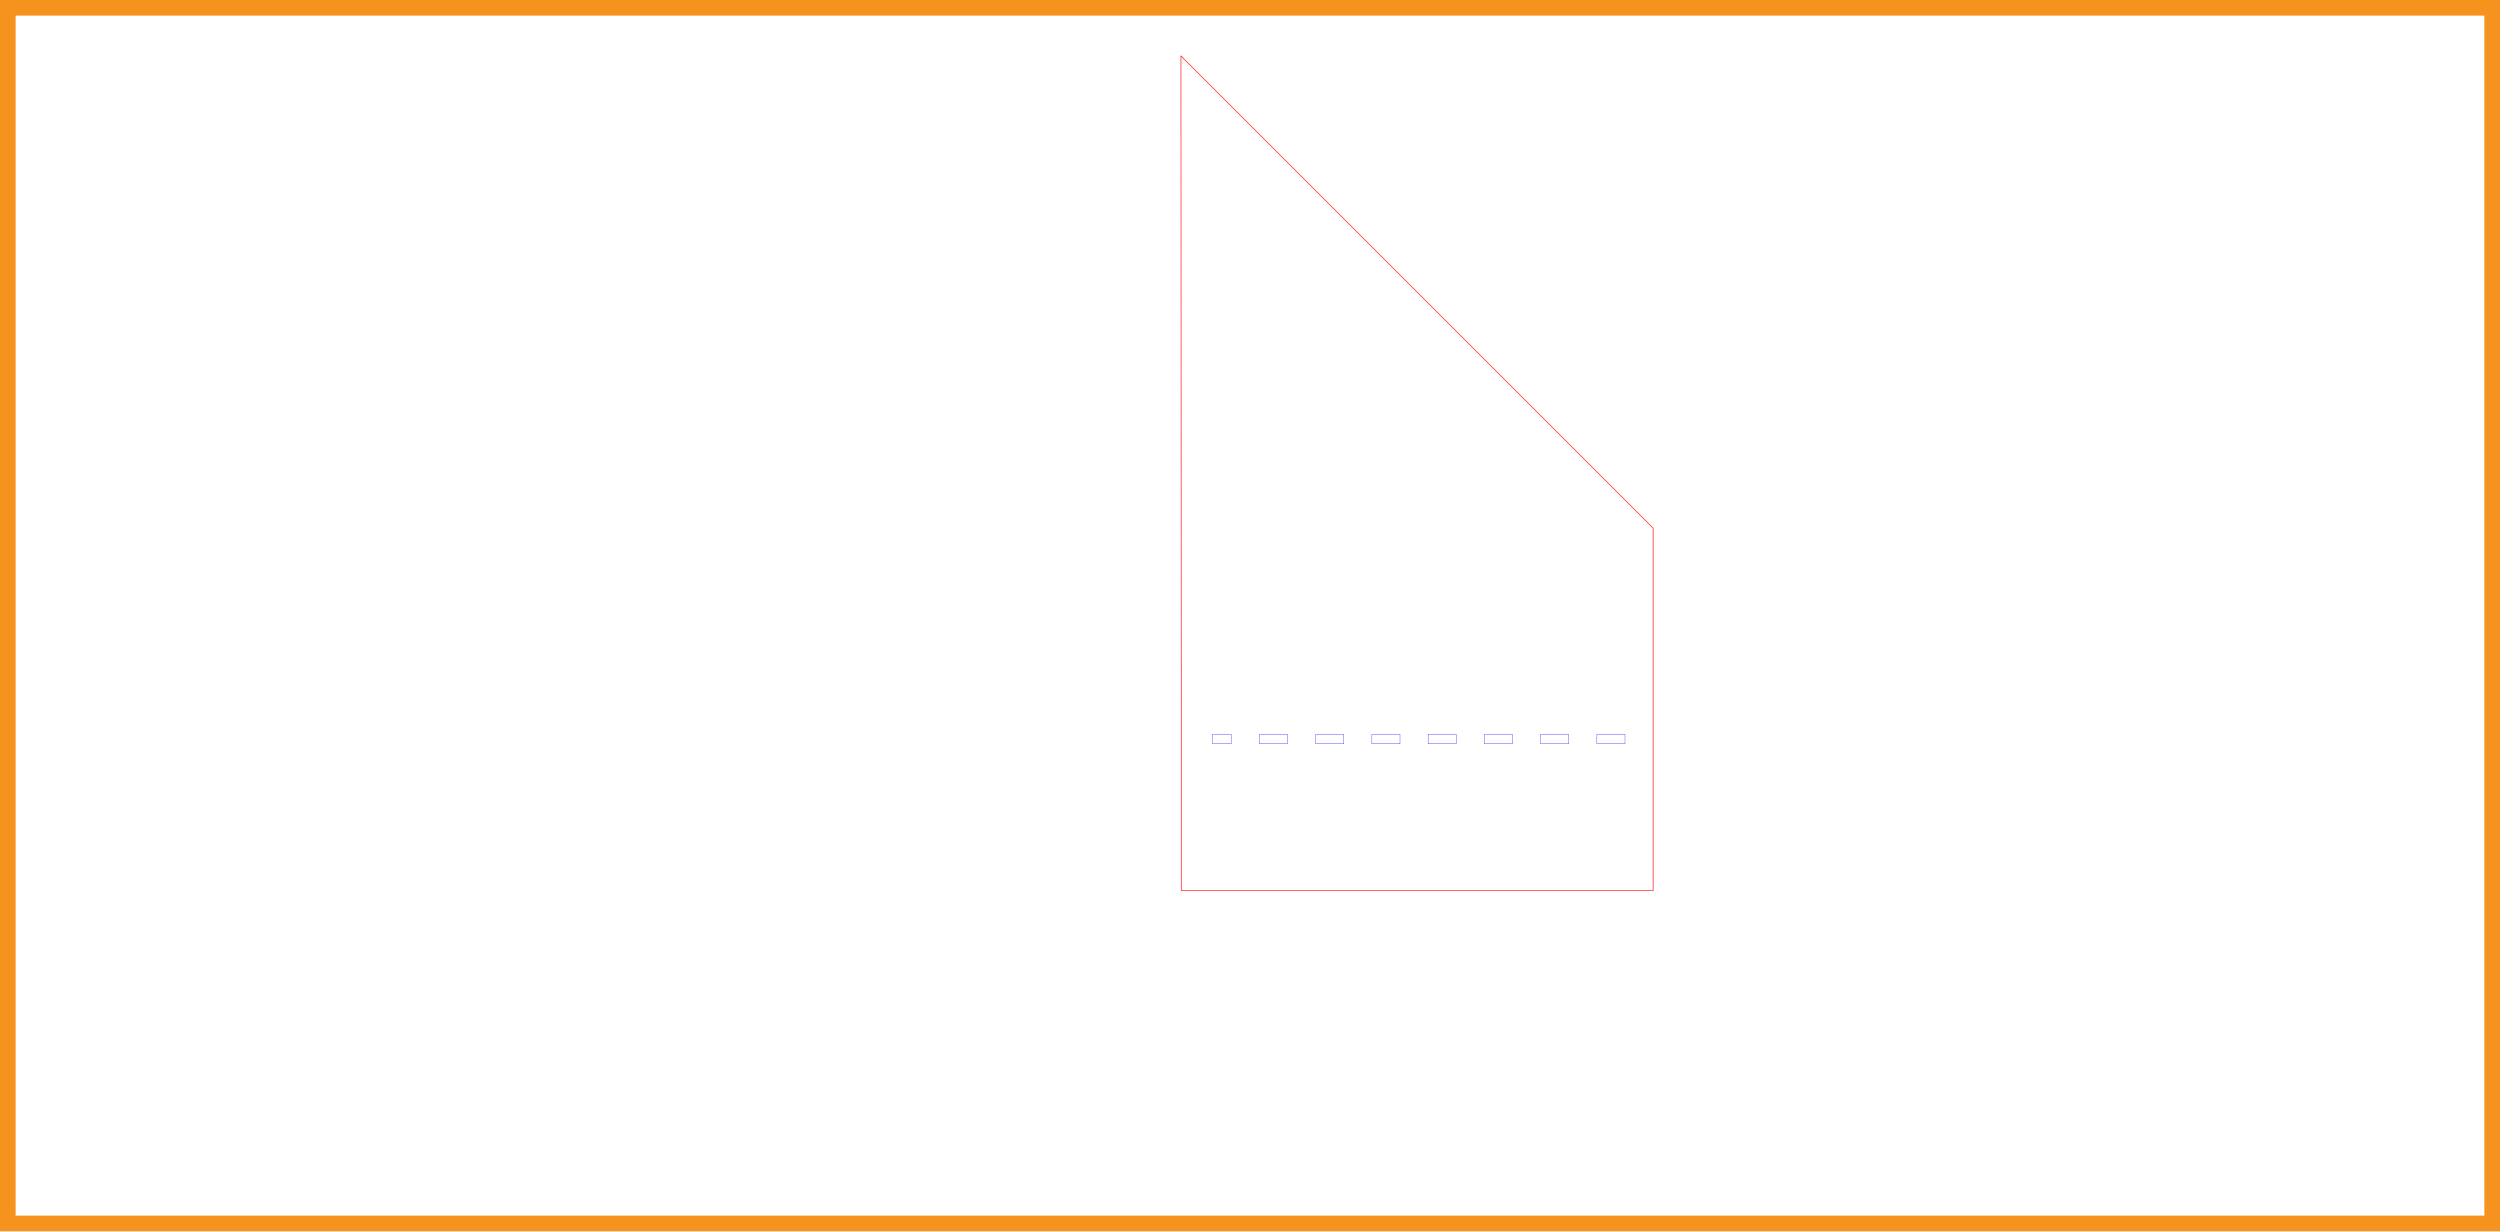
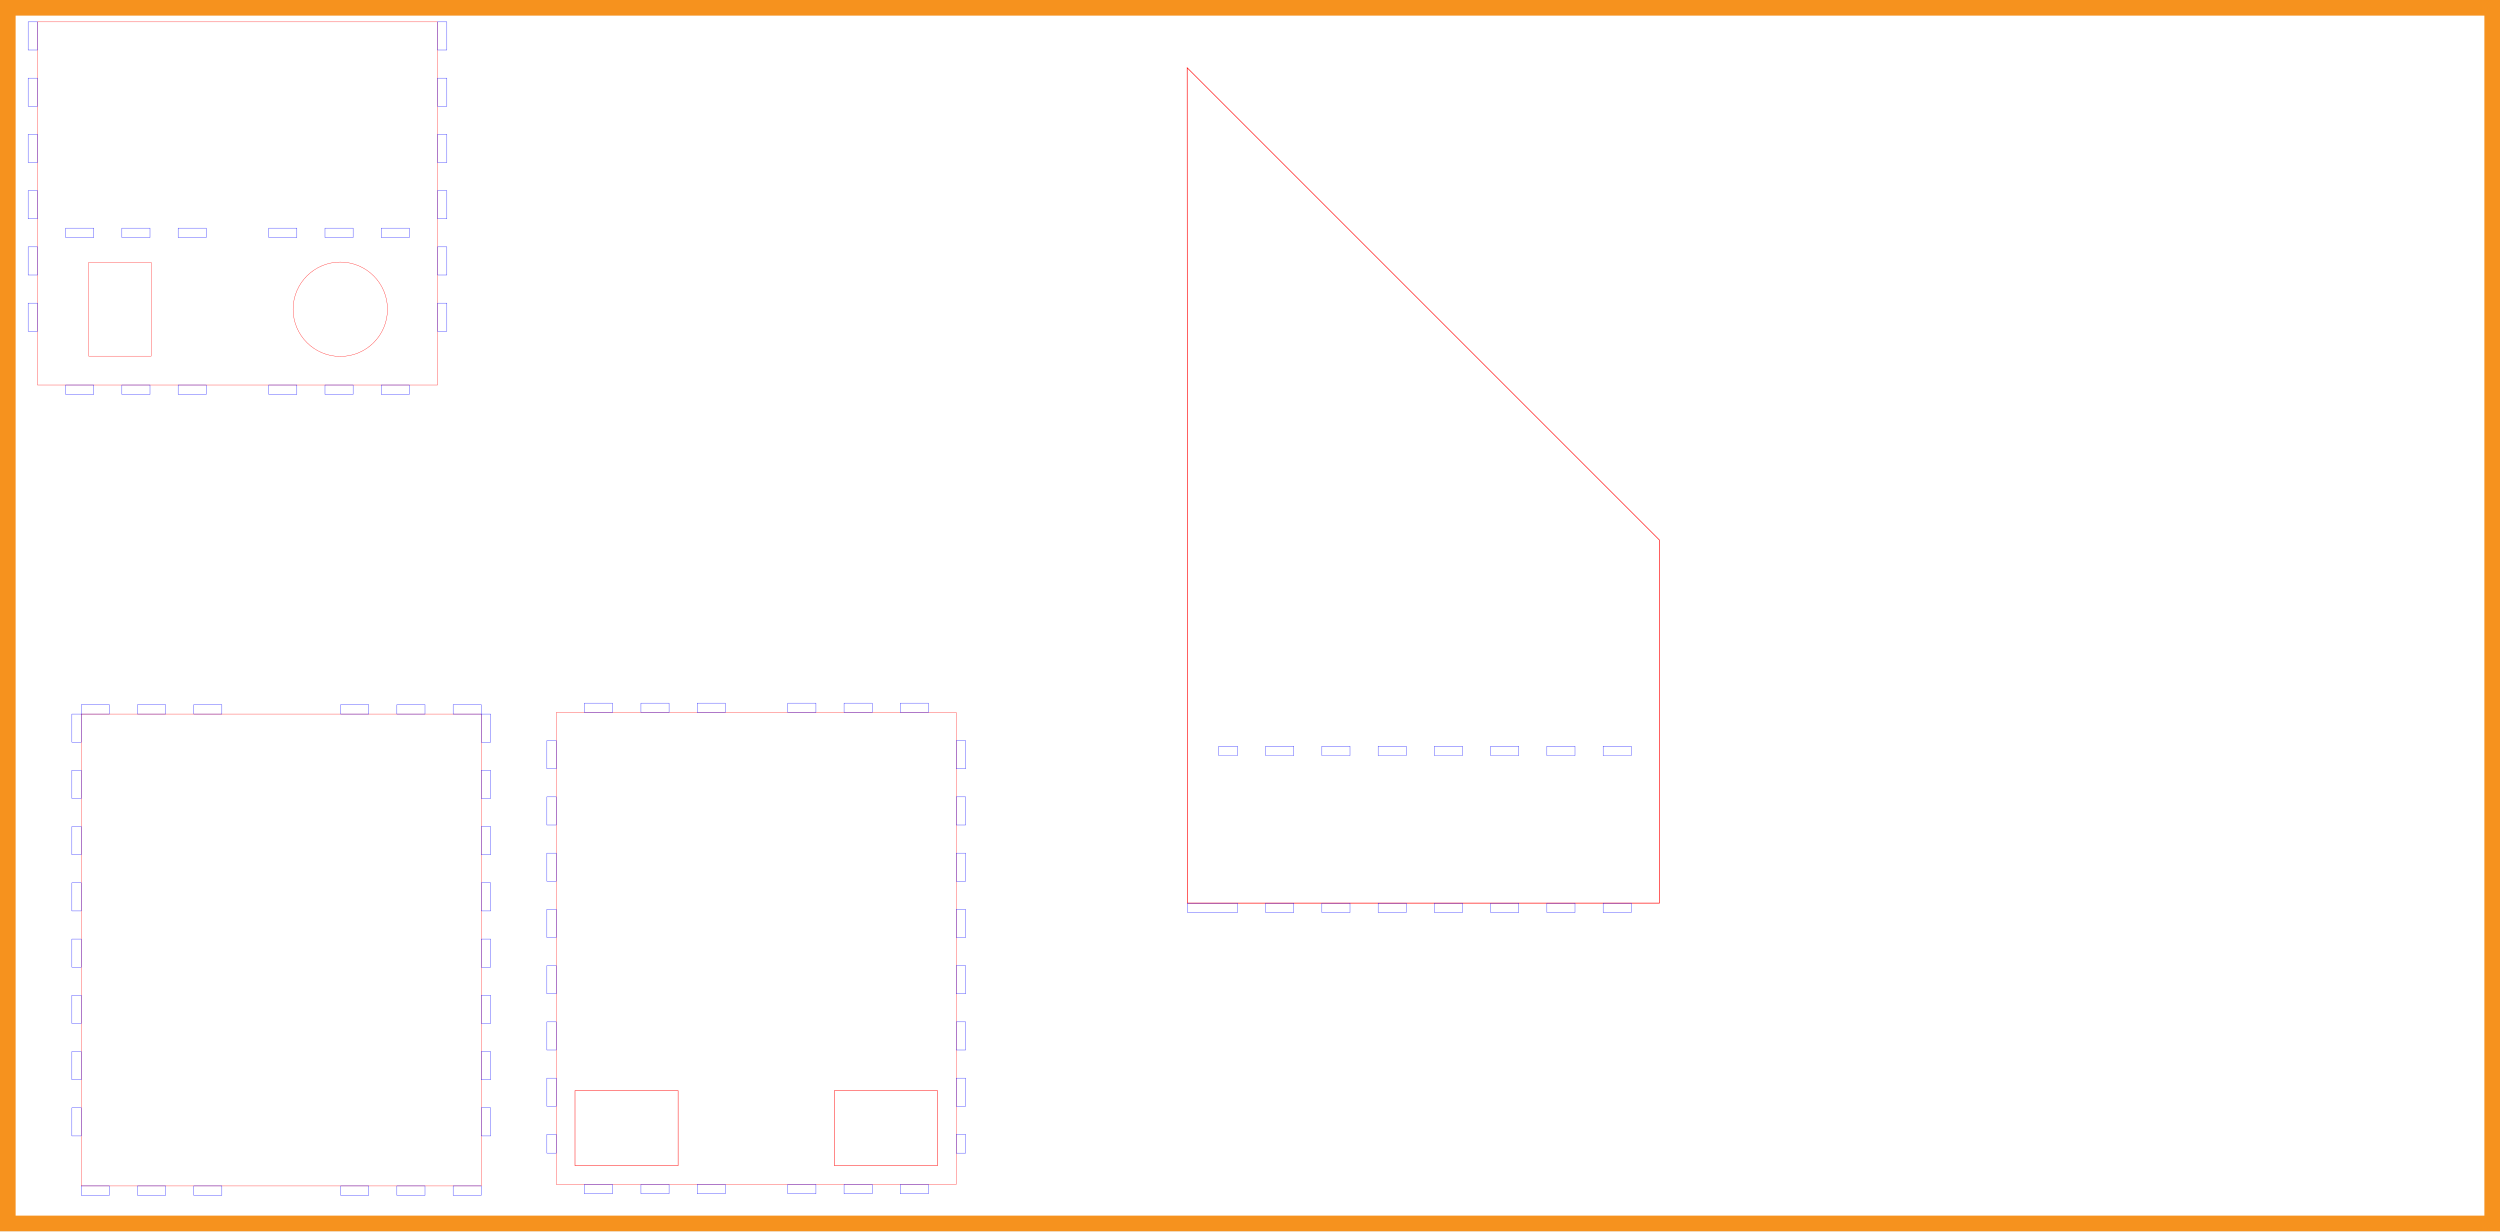
<svg xmlns="http://www.w3.org/2000/svg" width="2267.718pt" height="1116.85pt" viewBox="0 0 2267.718 1116.85" xml:space="preserve" id="svg3804" version="1.1">
  <defs id="defs3846" />
  <g id="layer12" style="display:inline">
    <g transform="translate(4402.025,-95.28048)" id="layer7-8" />
    <g id="layer6" transform="translate(4401.779,-94.98828)" />
    <g id="Layer_x0020_1-6" style="fill:#f6921e;fill-rule:nonzero;stroke:#000000;stroke-miterlimit:4" transform="translate(5082.673,-255.4764)">
      <g id="g4698-5" transform="translate(-46.14519,-43.27049)" />
    </g>
    <rect id="rect21823" height="1116.85" width="2267.717" x="0" y="-0" style="fill:#f6921e" />
    <rect id="rect21825" height="1088.504" width="2239.37" y="14.173" x="14.173" style="fill:#ffffff" />
    <g id="layer5" transform="translate(5082.673,-255.4764)" />
    <g transform="translate(4402.025,-95.28048)" id="layer9-1" />
    <g transform="translate(4401.245,-95.40821)" id="layer9" />
  </g>
-   <g id="layer1" style="display:none">
+   <g id="layer1" style="display:inline">
    <path style="fill:none;stroke:#ff0000;stroke-width:0.283;stroke-miterlimit:4;stroke-opacity:1;stroke-dasharray:none" d="m 34.016,19.842 0,196.175 0,133.225 362.825,0 0,-133.225 0,-196.175 -362.825,0 z" id="rect2985" />
    <rect style="fill:none;stroke:#ff0000;stroke-width:0.283;stroke-miterlimit:4;stroke-opacity:1;stroke-dasharray:none" id="rect3774" width="56.693" height="85.039" x="80.44" y="238.015" />
    <path transform="matrix(0.8,0,0,0.8,-0.7929516,-472.0691)" style="fill:none;stroke:#ff0000;stroke-width:0.354;stroke-miterlimit:4;stroke-opacity:1;stroke-dasharray:none" id="path3058" d="m 440.35,940.755 a 53.504,53.504 0 1 1 -107.008,0 53.504,53.504 0 1 1 107.008,0 z" />
    <rect style="fill:none;stroke:#0000ff;stroke-width:0.283;stroke-miterlimit:4;stroke-opacity:1;stroke-dasharray:none" id="rect4799" width="25.512" height="8.504" x="59.528" y="206.929" />
    <rect style="fill:none;stroke:#0000ff;stroke-width:0.283;stroke-miterlimit:4;stroke-opacity:1;stroke-dasharray:none" id="rect3021" width="25.512" height="8.504" x="345.817" y="206.929" />
    <rect style="fill:none;stroke:#0000ff;stroke-width:0.283;stroke-miterlimit:4;stroke-opacity:1;stroke-dasharray:none" id="rect3023" width="25.512" height="8.504" x="294.793" y="206.929" />
    <rect style="fill:none;stroke:#0000ff;stroke-width:0.283;stroke-miterlimit:4;stroke-opacity:1;stroke-dasharray:none" id="rect3027" width="25.512" height="8.504" x="243.77" y="206.929" />
    <rect style="fill:none;stroke:#0000ff;stroke-width:0.283;stroke-miterlimit:4;stroke-opacity:1;stroke-dasharray:none" id="rect3029" width="25.512" height="8.504" x="110.551" y="206.929" />
    <rect style="fill:none;stroke:#0000ff;stroke-width:0.283;stroke-miterlimit:4;stroke-opacity:1;stroke-dasharray:none" id="rect3031" width="25.512" height="8.504" x="161.575" y="206.929" />
    <rect style="fill:none;stroke:#0000ff;stroke-width:0.283;stroke-miterlimit:4;stroke-opacity:1;stroke-dasharray:none" id="rect3090" width="8.504" height="25.512" x="25.512" y="19.842" />
    <rect style="fill:none;stroke:#0000ff;stroke-width:0.283;stroke-miterlimit:4;stroke-opacity:1;stroke-dasharray:none" id="rect3092" width="8.504" height="25.512" x="25.512" y="70.866" />
    <rect style="fill:none;stroke:#0000ff;stroke-width:0.283;stroke-miterlimit:4;stroke-opacity:1;stroke-dasharray:none" id="rect3094" width="8.504" height="25.512" x="25.512" y="121.889" />
    <rect style="fill:none;stroke:#0000ff;stroke-width:0.283;stroke-miterlimit:4;stroke-opacity:1;stroke-dasharray:none" id="rect3096" width="8.504" height="25.512" x="25.512" y="172.913" />
    <rect style="fill:none;stroke:#0000ff;stroke-width:0.283;stroke-miterlimit:4;stroke-opacity:1;stroke-dasharray:none" id="rect3098" width="8.504" height="25.512" x="25.512" y="223.937" />
    <rect style="fill:none;stroke:#0000ff;stroke-width:0.283;stroke-miterlimit:4;stroke-opacity:1;stroke-dasharray:none" id="rect3100" width="8.504" height="25.512" x="25.512" y="274.96" />
    <rect style="fill:none;stroke:#0000ff;stroke-width:0.283;stroke-miterlimit:4;stroke-opacity:1;stroke-dasharray:none" id="rect3140" width="8.504" height="25.512" x="396.841" y="19.842" />
    <rect style="fill:none;stroke:#0000ff;stroke-width:0.283;stroke-miterlimit:4;stroke-opacity:1;stroke-dasharray:none" id="rect3144" width="8.504" height="25.512" x="396.841" y="70.866" />
    <rect style="fill:none;stroke:#0000ff;stroke-width:0.283;stroke-miterlimit:4;stroke-opacity:1;stroke-dasharray:none" id="rect3146" width="8.504" height="25.512" x="396.841" y="121.889" />
    <rect style="fill:none;stroke:#0000ff;stroke-width:0.283;stroke-miterlimit:4;stroke-opacity:1;stroke-dasharray:none" id="rect3148" width="8.504" height="25.512" x="396.841" y="172.913" />
    <rect style="fill:none;stroke:#0000ff;stroke-width:0.283;stroke-miterlimit:4;stroke-opacity:1;stroke-dasharray:none" id="rect3150" width="8.504" height="25.512" x="396.841" y="223.937" />
    <rect style="fill:none;stroke:#0000ff;stroke-width:0.283;stroke-miterlimit:4;stroke-opacity:1;stroke-dasharray:none" id="rect3152" width="8.504" height="25.512" x="396.841" y="274.96" />
    <rect style="fill:none;stroke:#0000ff;stroke-width:0.283;stroke-miterlimit:4;stroke-opacity:1;stroke-dasharray:none" id="rect4799-9" width="25.512" height="8.504" x="59.528" y="349.242" />
    <rect style="fill:none;stroke:#0000ff;stroke-width:0.283;stroke-miterlimit:4;stroke-opacity:1;stroke-dasharray:none" id="rect3021-0" width="25.512" height="8.504" x="345.817" y="349.242" />
    <rect style="fill:none;stroke:#0000ff;stroke-width:0.283;stroke-miterlimit:4;stroke-opacity:1;stroke-dasharray:none" id="rect3023-8" width="25.512" height="8.504" x="294.794" y="349.242" />
    <rect style="fill:none;stroke:#0000ff;stroke-width:0.283;stroke-miterlimit:4;stroke-opacity:1;stroke-dasharray:none" id="rect3027-0" width="25.512" height="8.504" x="243.77" y="349.242" />
    <rect style="fill:none;stroke:#0000ff;stroke-width:0.283;stroke-miterlimit:4;stroke-opacity:1;stroke-dasharray:none" id="rect3029-5" width="25.512" height="8.504" x="110.551" y="349.242" />
    <rect style="fill:none;stroke:#0000ff;stroke-width:0.283;stroke-miterlimit:4;stroke-opacity:1;stroke-dasharray:none" id="rect3031-0" width="25.512" height="8.504" x="161.575" y="349.242" />
  </g>
-   <g id="layer4">
-     <path style="fill:none;stroke:#ff0000;stroke-width:0.709;stroke-miterlimit:4;stroke-opacity:1" d="M 1339.031 63.438 L 1339.375 811.406 L 1339.375 832.688 L 1339.375 1009.844 L 1874.406 1009.844 L 1874.406 832.688 L 1874.406 811.406 L 1874.406 598.812 L 1339.031 63.438 z " transform="matrix(0.8,0,0,0.8,0,-7.6953049e-6)" id="rect2985-0" />
-     <rect style="fill:none;stroke:#0000ff;stroke-width:0.283;stroke-miterlimit:4;stroke-opacity:1;stroke-dasharray:none;display:inline" id="rect3997-7" width="8.504" height="25.512" x="666.141" y="-1474.016" transform="matrix(0,1,-1,0,0,0)" />
-     <rect style="fill:none;stroke:#0000ff;stroke-width:0.283;stroke-miterlimit:4;stroke-opacity:1;stroke-dasharray:none;display:inline" id="rect3999-9" width="8.504" height="25.512" x="666.141" y="-1422.992" transform="matrix(0,1,-1,0,0,0)" />
-     <rect style="fill:none;stroke:#0000ff;stroke-width:0.283;stroke-miterlimit:4;stroke-opacity:1;stroke-dasharray:none;display:inline" id="rect4001-9" width="8.504" height="25.512" x="666.141" y="-1371.968" transform="matrix(0,1,-1,0,0,0)" />
-     <rect style="fill:none;stroke:#0000ff;stroke-width:0.283;stroke-miterlimit:4;stroke-opacity:1;stroke-dasharray:none;display:inline" id="rect4003-4" width="8.504" height="25.512" x="666.141" y="-1320.945" transform="matrix(0,1,-1,0,0,0)" />
-     <rect style="fill:none;stroke:#0000ff;stroke-width:0.283;stroke-miterlimit:4;stroke-opacity:1;stroke-dasharray:none;display:inline" id="rect4005-4" width="8.504" height="25.512" x="666.141" y="-1269.921" transform="matrix(0,1,-1,0,0,0)" />
-     <rect style="fill:none;stroke:#0000ff;stroke-width:0.283;stroke-miterlimit:4;stroke-opacity:1;stroke-dasharray:none;display:inline" id="rect4007-6" width="8.504" height="25.512" x="666.141" y="-1218.898" transform="matrix(0,1,-1,0,0,0)" />
-     <rect style="fill:none;stroke:#0000ff;stroke-width:0.283;stroke-miterlimit:4;stroke-opacity:1;stroke-dasharray:none;display:inline" id="rect4009-98" width="8.504" height="25.512" x="666.141" y="-1167.874" transform="matrix(0,1,-1,0,0,0)" />
-     <rect style="fill:none;stroke:#0000ff;stroke-width:0.283;stroke-miterlimit:4;stroke-opacity:1;stroke-dasharray:none;display:inline" id="rect4011-6" width="8.504" height="17.008" x="666.141" y="-1116.851" transform="matrix(0,1,-1,0,0,0)" />
+   <g id="layer4" style="display:inline">
+     <path style="fill:none;stroke:#ff0000;stroke-width:0.567;stroke-miterlimit:4;stroke-opacity:1" d="m 1076.897,61.512 0.275,598.95 0,17.025 0,141.725 428.025,0 0,-141.725 0,-17.025 0,-170.65 z" id="rect2985-0" />
+     <rect style="fill:none;stroke:#0000ff;stroke-width:0.283;stroke-miterlimit:4;stroke-opacity:1;stroke-dasharray:none;display:inline" id="rect3997-7" width="8.504" height="25.512" x="676.899" y="-1479.688" transform="matrix(0,1,-1,0,0,0)" />
+     <rect style="fill:none;stroke:#0000ff;stroke-width:0.283;stroke-miterlimit:4;stroke-opacity:1;stroke-dasharray:none;display:inline" id="rect3999-9" width="8.504" height="25.512" x="676.899" y="-1428.664" transform="matrix(0,1,-1,0,0,0)" />
+     <rect style="fill:none;stroke:#0000ff;stroke-width:0.283;stroke-miterlimit:4;stroke-opacity:1;stroke-dasharray:none;display:inline" id="rect4001-9" width="8.504" height="25.512" x="676.899" y="-1377.64" transform="matrix(0,1,-1,0,0,0)" />
+     <rect style="fill:none;stroke:#0000ff;stroke-width:0.283;stroke-miterlimit:4;stroke-opacity:1;stroke-dasharray:none;display:inline" id="rect4003-4" width="8.504" height="25.512" x="676.899" y="-1326.617" transform="matrix(0,1,-1,0,0,0)" />
+     <rect style="fill:none;stroke:#0000ff;stroke-width:0.283;stroke-miterlimit:4;stroke-opacity:1;stroke-dasharray:none;display:inline" id="rect4005-4" width="8.504" height="25.512" x="676.899" y="-1275.593" transform="matrix(0,1,-1,0,0,0)" />
+     <rect style="fill:none;stroke:#0000ff;stroke-width:0.283;stroke-miterlimit:4;stroke-opacity:1;stroke-dasharray:none;display:inline" id="rect4007-6" width="8.504" height="25.512" x="676.899" y="-1224.57" transform="matrix(0,1,-1,0,0,0)" />
+     <rect style="fill:none;stroke:#0000ff;stroke-width:0.283;stroke-miterlimit:4;stroke-opacity:1;stroke-dasharray:none;display:inline" id="rect4009-98" width="8.504" height="25.512" x="676.899" y="-1173.546" transform="matrix(0,1,-1,0,0,0)" />
+     <rect style="fill:none;stroke:#0000ff;stroke-width:0.283;stroke-miterlimit:4;stroke-opacity:1;stroke-dasharray:none;display:inline" id="rect4011-6" width="8.504" height="17.008" x="676.899" y="-1122.522" transform="matrix(0,1,-1,0,0,0)" />
+     <rect style="fill:none;stroke:#0000ff;stroke-width:0.354;stroke-miterlimit:4;stroke-opacity:1;stroke-dasharray:none" id="rect4669" width="31.89" height="10.63" x="1817.717" y="1024.015" transform="matrix(0.8,0,0,0.8,0,-7.6953049e-6)" />
+     <rect style="fill:none;stroke:#0000ff;stroke-width:0.354;stroke-miterlimit:4;stroke-opacity:1;stroke-dasharray:none" id="rect4671" width="31.882" height="10.63" x="1753.945" y="1024.015" transform="matrix(0.8,0,0,0.8,0,-7.6953049e-6)" />
+     <rect style="fill:none;stroke:#0000ff;stroke-width:0.354;stroke-miterlimit:4;stroke-opacity:1;stroke-dasharray:none" id="rect4675" width="31.89" height="10.63" x="1690.158" y="1024.015" transform="matrix(0.8,0,0,0.8,0,-7.6953049e-6)" />
+     <rect style="fill:none;stroke:#0000ff;stroke-width:0.354;stroke-miterlimit:4;stroke-opacity:1;stroke-dasharray:none" id="rect4677" width="31.898" height="10.63" x="1626.378" y="1024.015" transform="matrix(0.8,0,0,0.8,0,-7.6953049e-6)" />
+     <rect style="fill:none;stroke:#0000ff;stroke-width:0.354;stroke-miterlimit:4;stroke-opacity:1;stroke-dasharray:none" id="rect4679" width="31.89" height="10.63" x="1562.598" y="1024.015" transform="matrix(0.8,0,0,0.8,0,-7.6953049e-6)" />
+     <rect style="fill:none;stroke:#0000ff;stroke-width:0.354;stroke-miterlimit:4;stroke-opacity:1;stroke-dasharray:none" id="rect4681" width="31.89" height="10.63" x="1498.819" y="1024.015" transform="matrix(0.8,0,0,0.8,0,-7.6953049e-6)" />
+     <rect style="fill:none;stroke:#0000ff;stroke-width:0.354;stroke-miterlimit:4;stroke-opacity:1;stroke-dasharray:none" id="rect4683" width="31.89" height="10.63" x="1435.039" y="1024.015" transform="matrix(0.8,0,0,0.8,0,-7.6953049e-6)" />
+     <rect style="fill:none;stroke:#0000ff;stroke-width:0.354;stroke-miterlimit:4;stroke-opacity:1;stroke-dasharray:none" id="rect4685" width="56.685" height="10.63" x="1346.465" y="1024.015" transform="matrix(0.8,0,0,0.8,0,-7.6953049e-6)" />
  </g>
-   <g id="layer2" style="display:none">
+   <g id="layer2" style="display:inline">
    <rect style="fill:none;stroke:#0000ff;stroke-width:0.283;stroke-miterlimit:4;stroke-opacity:1;stroke-dasharray:none" id="rect4057" width="25.512" height="8.504" x="73.701" y="639.212" />
    <rect style="fill:none;stroke:#0000ff;stroke-width:0.283;stroke-miterlimit:4;stroke-opacity:1;stroke-dasharray:none" id="rect4059" width="25.512" height="8.504" x="124.724" y="639.212" />
    <rect style="fill:none;stroke:#0000ff;stroke-width:0.283;stroke-miterlimit:4;stroke-opacity:1;stroke-dasharray:none" id="rect4061" width="25.512" height="8.504" x="175.748" y="639.212" />
    <rect style="fill:none;stroke:#ff0000;stroke-width:0.283;stroke-miterlimit:4;stroke-opacity:1;stroke-dasharray:none" id="rect2985-1" width="362.835" height="428.031" x="73.701" y="647.716" />
    <rect style="fill:none;stroke:#0000ff;stroke-width:0.283;stroke-miterlimit:4;stroke-opacity:1;stroke-dasharray:none" id="rect4083" width="25.512" height="8.504" x="411.024" y="639.212" />
    <rect style="fill:none;stroke:#0000ff;stroke-width:0.283;stroke-miterlimit:4;stroke-opacity:1;stroke-dasharray:none" id="rect4085" width="25.512" height="8.504" x="360" y="639.212" />
    <rect style="fill:none;stroke:#0000ff;stroke-width:0.283;stroke-miterlimit:4;stroke-opacity:1;stroke-dasharray:none" id="rect4087" width="25.512" height="8.504" x="308.976" y="639.212" />
    <rect style="fill:none;stroke:#0000ff;stroke-width:0.283;stroke-miterlimit:4;stroke-opacity:1;stroke-dasharray:none" id="rect4089" width="8.504" height="25.512" x="436.535" y="647.716" />
    <rect style="fill:none;stroke:#0000ff;stroke-width:0.283;stroke-miterlimit:4;stroke-opacity:1;stroke-dasharray:none" id="rect4091" width="8.504" height="25.512" x="436.535" y="698.74" />
    <rect style="fill:none;stroke:#0000ff;stroke-width:0.283;stroke-miterlimit:4;stroke-opacity:1;stroke-dasharray:none" id="rect4093" width="8.504" height="25.512" x="436.535" y="749.763" />
    <rect style="fill:none;stroke:#0000ff;stroke-width:0.283;stroke-miterlimit:4;stroke-opacity:1;stroke-dasharray:none" id="rect4095" width="8.504" height="25.512" x="436.535" y="800.787" />
    <rect style="fill:none;stroke:#0000ff;stroke-width:0.283;stroke-miterlimit:4;stroke-opacity:1;stroke-dasharray:none" id="rect4097" width="8.504" height="25.512" x="436.535" y="851.811" />
    <rect style="fill:none;stroke:#0000ff;stroke-width:0.283;stroke-miterlimit:4;stroke-opacity:1;stroke-dasharray:none" id="rect4099" width="8.504" height="25.512" x="436.535" y="902.834" />
    <rect style="fill:none;stroke:#0000ff;stroke-width:0.283;stroke-miterlimit:4;stroke-opacity:1;stroke-dasharray:none" id="rect4101" width="8.504" height="25.512" x="436.535" y="953.858" />
    <rect style="fill:none;stroke:#0000ff;stroke-width:0.283;stroke-miterlimit:4;stroke-opacity:1;stroke-dasharray:none" id="rect4105" width="8.504" height="25.512" x="436.535" y="1004.881" />
    <rect style="fill:none;stroke:#0000ff;stroke-width:0.283;stroke-miterlimit:4;stroke-opacity:1;stroke-dasharray:none" id="rect4109" width="8.504" height="25.512" x="65.197" y="647.716" />
    <rect style="fill:none;stroke:#0000ff;stroke-width:0.283;stroke-miterlimit:4;stroke-opacity:1;stroke-dasharray:none" id="rect4111" width="8.504" height="25.512" x="65.197" y="698.74" />
    <rect style="fill:none;stroke:#0000ff;stroke-width:0.283;stroke-miterlimit:4;stroke-opacity:1;stroke-dasharray:none" id="rect4113" width="8.504" height="25.512" x="65.197" y="749.763" />
    <rect style="fill:none;stroke:#0000ff;stroke-width:0.283;stroke-miterlimit:4;stroke-opacity:1;stroke-dasharray:none" id="rect4115" width="8.504" height="25.512" x="65.197" y="800.787" />
    <rect style="fill:none;stroke:#0000ff;stroke-width:0.283;stroke-miterlimit:4;stroke-opacity:1;stroke-dasharray:none" id="rect4117" width="8.504" height="25.512" x="65.197" y="851.811" />
    <rect style="fill:none;stroke:#0000ff;stroke-width:0.283;stroke-miterlimit:4;stroke-opacity:1;stroke-dasharray:none" id="rect4119" width="8.504" height="25.512" x="65.197" y="902.834" />
    <rect style="fill:none;stroke:#0000ff;stroke-width:0.283;stroke-miterlimit:4;stroke-opacity:1;stroke-dasharray:none" id="rect4121" width="8.504" height="25.512" x="65.197" y="953.858" />
    <rect style="fill:none;stroke:#0000ff;stroke-width:0.283;stroke-miterlimit:4;stroke-opacity:1;stroke-dasharray:none" id="rect4123" width="8.504" height="25.512" x="65.197" y="1004.881" />
    <rect style="fill:none;stroke:#0000ff;stroke-width:0.283;stroke-miterlimit:4;stroke-opacity:1;stroke-dasharray:none" id="rect3077" width="25.512" height="8.504" x="73.701" y="1075.748" />
    <rect style="fill:none;stroke:#0000ff;stroke-width:0.283;stroke-miterlimit:4;stroke-opacity:1;stroke-dasharray:none" id="rect3079" width="25.512" height="8.504" x="124.724" y="1075.748" />
    <rect style="fill:none;stroke:#0000ff;stroke-width:0.283;stroke-miterlimit:4;stroke-opacity:1;stroke-dasharray:none" id="rect3081" width="25.512" height="8.504" x="175.748" y="1075.748" />
    <rect style="fill:none;stroke:#0000ff;stroke-width:0.283;stroke-miterlimit:4;stroke-opacity:1;stroke-dasharray:none" id="rect3083" width="25.512" height="8.504" x="411.024" y="1075.748" />
    <rect style="fill:none;stroke:#0000ff;stroke-width:0.283;stroke-miterlimit:4;stroke-opacity:1;stroke-dasharray:none" id="rect3085" width="25.512" height="8.504" x="360" y="1075.748" />
    <rect style="fill:none;stroke:#0000ff;stroke-width:0.283;stroke-miterlimit:4;stroke-opacity:1;stroke-dasharray:none" id="rect3087" width="25.512" height="8.504" x="308.976" y="1075.748" />
  </g>
-   <g id="layer3" style="display:none">
+   <g id="layer3" style="display:inline">
    <rect style="fill:none;stroke:#ff0000;stroke-width:0.283;stroke-miterlimit:4;stroke-opacity:1;stroke-dasharray:none" id="rect2985-1-4" width="362.835" height="428.031" x="504.567" y="646.299" />
    <rect style="fill:none;stroke:#ff0000;stroke-width:0.416;stroke-miterlimit:4;stroke-opacity:1;stroke-dasharray:none" id="rect3072" width="93.543" height="68.031" x="521.575" y="989.291" />
    <rect style="fill:none;stroke:#0000ff;stroke-width:0.283;stroke-miterlimit:4;stroke-opacity:1;stroke-dasharray:none;display:inline" id="rect4799-1" width="25.512" height="8.504" x="530.079" y="637.795" />
    <rect style="fill:none;stroke:#0000ff;stroke-width:0.283;stroke-miterlimit:4;stroke-opacity:1;stroke-dasharray:none;display:inline" id="rect3021-5" width="25.512" height="8.504" x="816.66" y="637.795" />
    <rect style="fill:none;stroke:#0000ff;stroke-width:0.283;stroke-miterlimit:4;stroke-opacity:1;stroke-dasharray:none;display:inline" id="rect3023-0" width="25.512" height="8.504" x="765.637" y="637.795" />
    <rect style="fill:none;stroke:#0000ff;stroke-width:0.283;stroke-miterlimit:4;stroke-opacity:1;stroke-dasharray:none;display:inline" id="rect3027-3" width="25.512" height="8.504" x="714.613" y="637.795" />
    <rect style="fill:none;stroke:#0000ff;stroke-width:0.283;stroke-miterlimit:4;stroke-opacity:1;stroke-dasharray:none;display:inline" id="rect3029-2" width="25.512" height="8.504" x="581.395" y="637.795" />
    <rect style="fill:none;stroke:#0000ff;stroke-width:0.283;stroke-miterlimit:4;stroke-opacity:1;stroke-dasharray:none;display:inline" id="rect3031-05" width="25.512" height="8.504" x="632.418" y="637.795" />
    <rect style="fill:none;stroke:#0000ff;stroke-width:0.283;stroke-miterlimit:4;stroke-opacity:1;stroke-dasharray:none" id="rect3997" width="8.504" height="25.512" x="496.063" y="671.811" />
    <rect style="fill:none;stroke:#0000ff;stroke-width:0.283;stroke-miterlimit:4;stroke-opacity:1;stroke-dasharray:none" id="rect3999" width="8.504" height="25.512" x="496.063" y="722.834" />
    <rect style="fill:none;stroke:#0000ff;stroke-width:0.283;stroke-miterlimit:4;stroke-opacity:1;stroke-dasharray:none" id="rect4001" width="8.504" height="25.512" x="496.063" y="773.858" />
    <rect style="fill:none;stroke:#0000ff;stroke-width:0.283;stroke-miterlimit:4;stroke-opacity:1;stroke-dasharray:none" id="rect4003" width="8.504" height="25.512" x="496.063" y="824.882" />
    <rect style="fill:none;stroke:#0000ff;stroke-width:0.283;stroke-miterlimit:4;stroke-opacity:1;stroke-dasharray:none" id="rect4005" width="8.504" height="25.512" x="496.063" y="875.905" />
    <rect style="fill:none;stroke:#0000ff;stroke-width:0.283;stroke-miterlimit:4;stroke-opacity:1;stroke-dasharray:none" id="rect4007" width="8.504" height="25.512" x="496.063" y="926.929" />
    <rect style="fill:none;stroke:#0000ff;stroke-width:0.283;stroke-miterlimit:4;stroke-opacity:1;stroke-dasharray:none" id="rect4009" width="8.504" height="25.512" x="496.063" y="977.952" />
    <rect style="fill:none;stroke:#0000ff;stroke-width:0.283;stroke-miterlimit:4;stroke-opacity:1;stroke-dasharray:none" id="rect4011" width="8.504" height="17.008" x="496.063" y="1028.976" />
    <rect style="fill:none;stroke:#0000ff;stroke-width:0.283;stroke-miterlimit:4;stroke-opacity:1;stroke-dasharray:none" id="rect3997-3" width="8.504" height="25.512" x="867.402" y="671.811" />
    <rect style="fill:none;stroke:#0000ff;stroke-width:0.283;stroke-miterlimit:4;stroke-opacity:1;stroke-dasharray:none" id="rect3999-6" width="8.504" height="25.512" x="867.402" y="722.834" />
    <rect style="fill:none;stroke:#0000ff;stroke-width:0.283;stroke-miterlimit:4;stroke-opacity:1;stroke-dasharray:none" id="rect4001-3" width="8.504" height="25.512" x="867.402" y="773.858" />
    <rect style="fill:none;stroke:#0000ff;stroke-width:0.283;stroke-miterlimit:4;stroke-opacity:1;stroke-dasharray:none" id="rect4003-1" width="8.504" height="25.512" x="867.402" y="824.882" />
    <rect style="fill:none;stroke:#0000ff;stroke-width:0.283;stroke-miterlimit:4;stroke-opacity:1;stroke-dasharray:none" id="rect4005-0" width="8.504" height="25.512" x="867.402" y="875.905" />
    <rect style="fill:none;stroke:#0000ff;stroke-width:0.283;stroke-miterlimit:4;stroke-opacity:1;stroke-dasharray:none" id="rect4007-7" width="8.504" height="25.512" x="867.402" y="926.929" />
    <rect style="fill:none;stroke:#0000ff;stroke-width:0.283;stroke-miterlimit:4;stroke-opacity:1;stroke-dasharray:none" id="rect4009-9" width="8.504" height="25.512" x="867.402" y="977.952" />
    <rect style="fill:none;stroke:#0000ff;stroke-width:0.283;stroke-miterlimit:4;stroke-opacity:1;stroke-dasharray:none" id="rect4011-9" width="8.504" height="17.008" x="867.402" y="1028.976" />
    <rect style="fill:none;stroke:#0000ff;stroke-width:0.283;stroke-miterlimit:4;stroke-opacity:1;stroke-dasharray:none;display:inline" id="rect4799-1-5" width="25.512" height="8.504" x="530.079" y="1074.33" />
    <rect style="fill:none;stroke:#0000ff;stroke-width:0.283;stroke-miterlimit:4;stroke-opacity:1;stroke-dasharray:none;display:inline" id="rect3021-5-6" width="25.512" height="8.504" x="816.66" y="1074.33" />
    <rect style="fill:none;stroke:#0000ff;stroke-width:0.283;stroke-miterlimit:4;stroke-opacity:1;stroke-dasharray:none;display:inline" id="rect3023-0-2" width="25.512" height="8.504" x="765.637" y="1074.33" />
    <rect style="fill:none;stroke:#0000ff;stroke-width:0.283;stroke-miterlimit:4;stroke-opacity:1;stroke-dasharray:none;display:inline" id="rect3027-3-8" width="25.512" height="8.504" x="714.613" y="1074.33" />
    <rect style="fill:none;stroke:#0000ff;stroke-width:0.283;stroke-miterlimit:4;stroke-opacity:1;stroke-dasharray:none;display:inline" id="rect3029-2-2" width="25.512" height="8.504" x="581.395" y="1074.33" />
    <rect style="fill:none;stroke:#0000ff;stroke-width:0.283;stroke-miterlimit:4;stroke-opacity:1;stroke-dasharray:none;display:inline" id="rect3031-05-5" width="25.512" height="8.504" x="632.418" y="1074.33" />
    <rect style="fill:none;stroke:#ff0000;stroke-width:0.416;stroke-miterlimit:4;stroke-opacity:1;stroke-dasharray:none" id="rect3072-7" width="93.543" height="68.031" x="756.85" y="989.291" />
  </g>
</svg>
